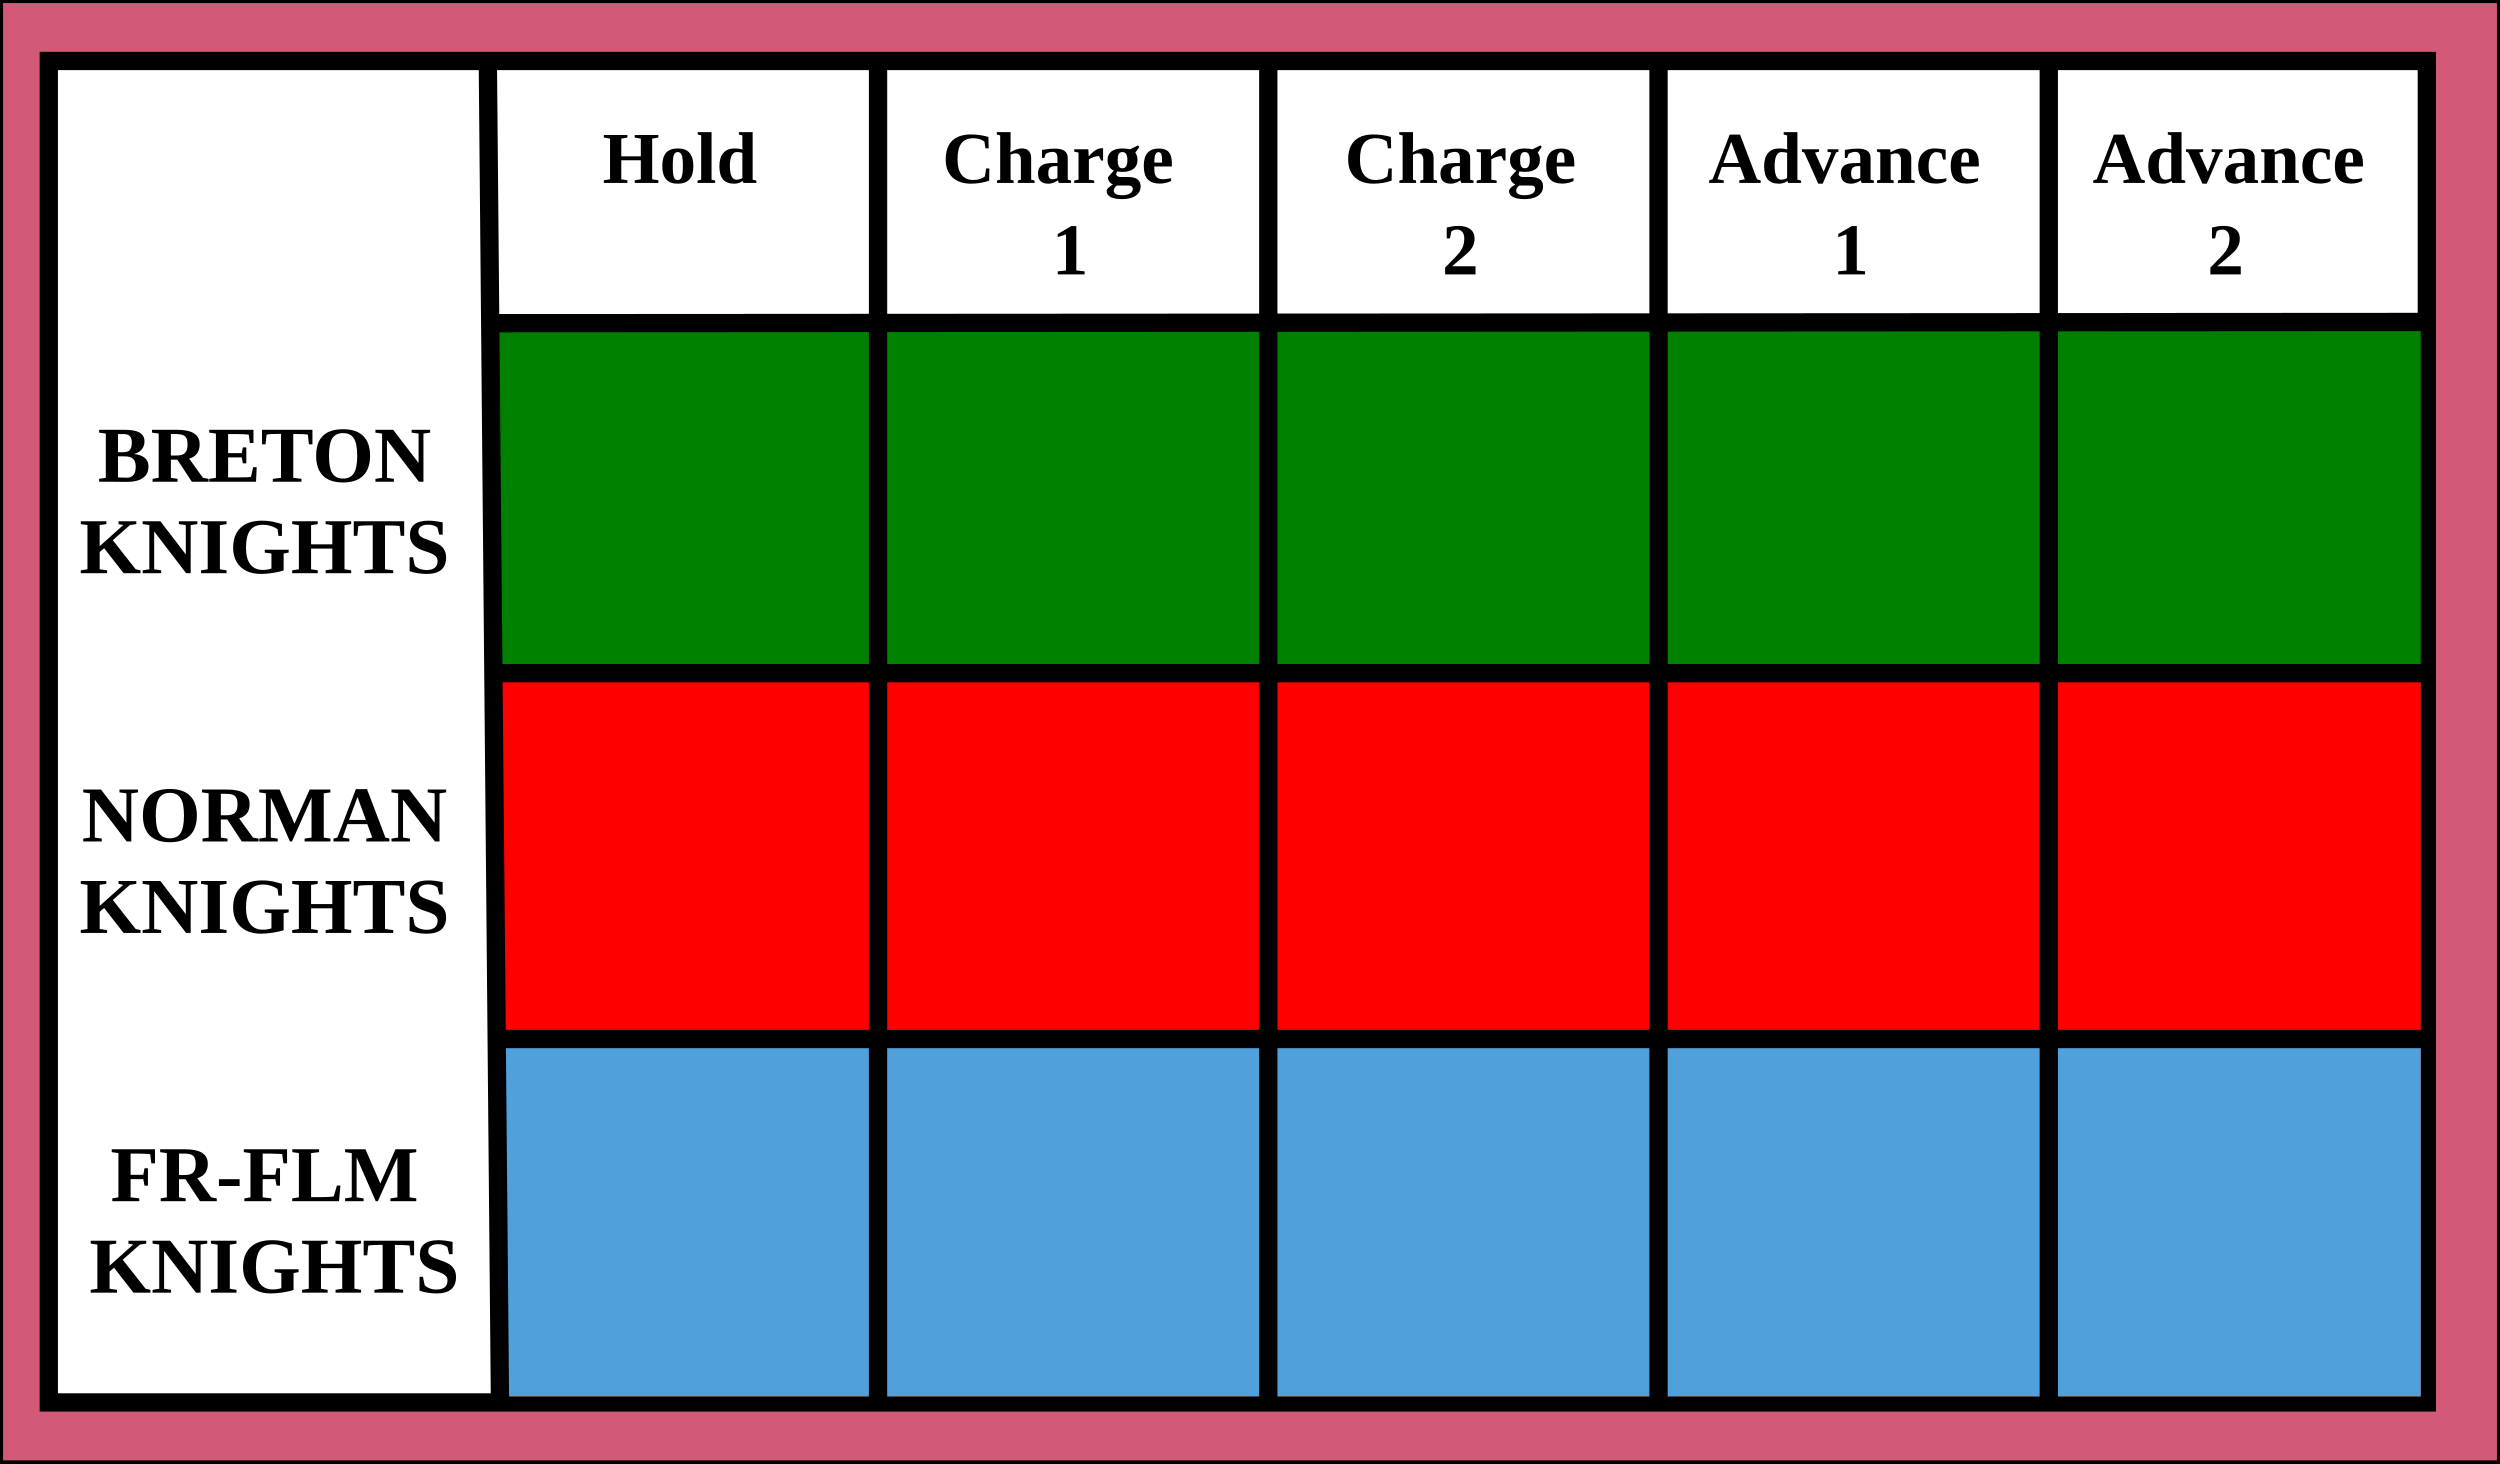
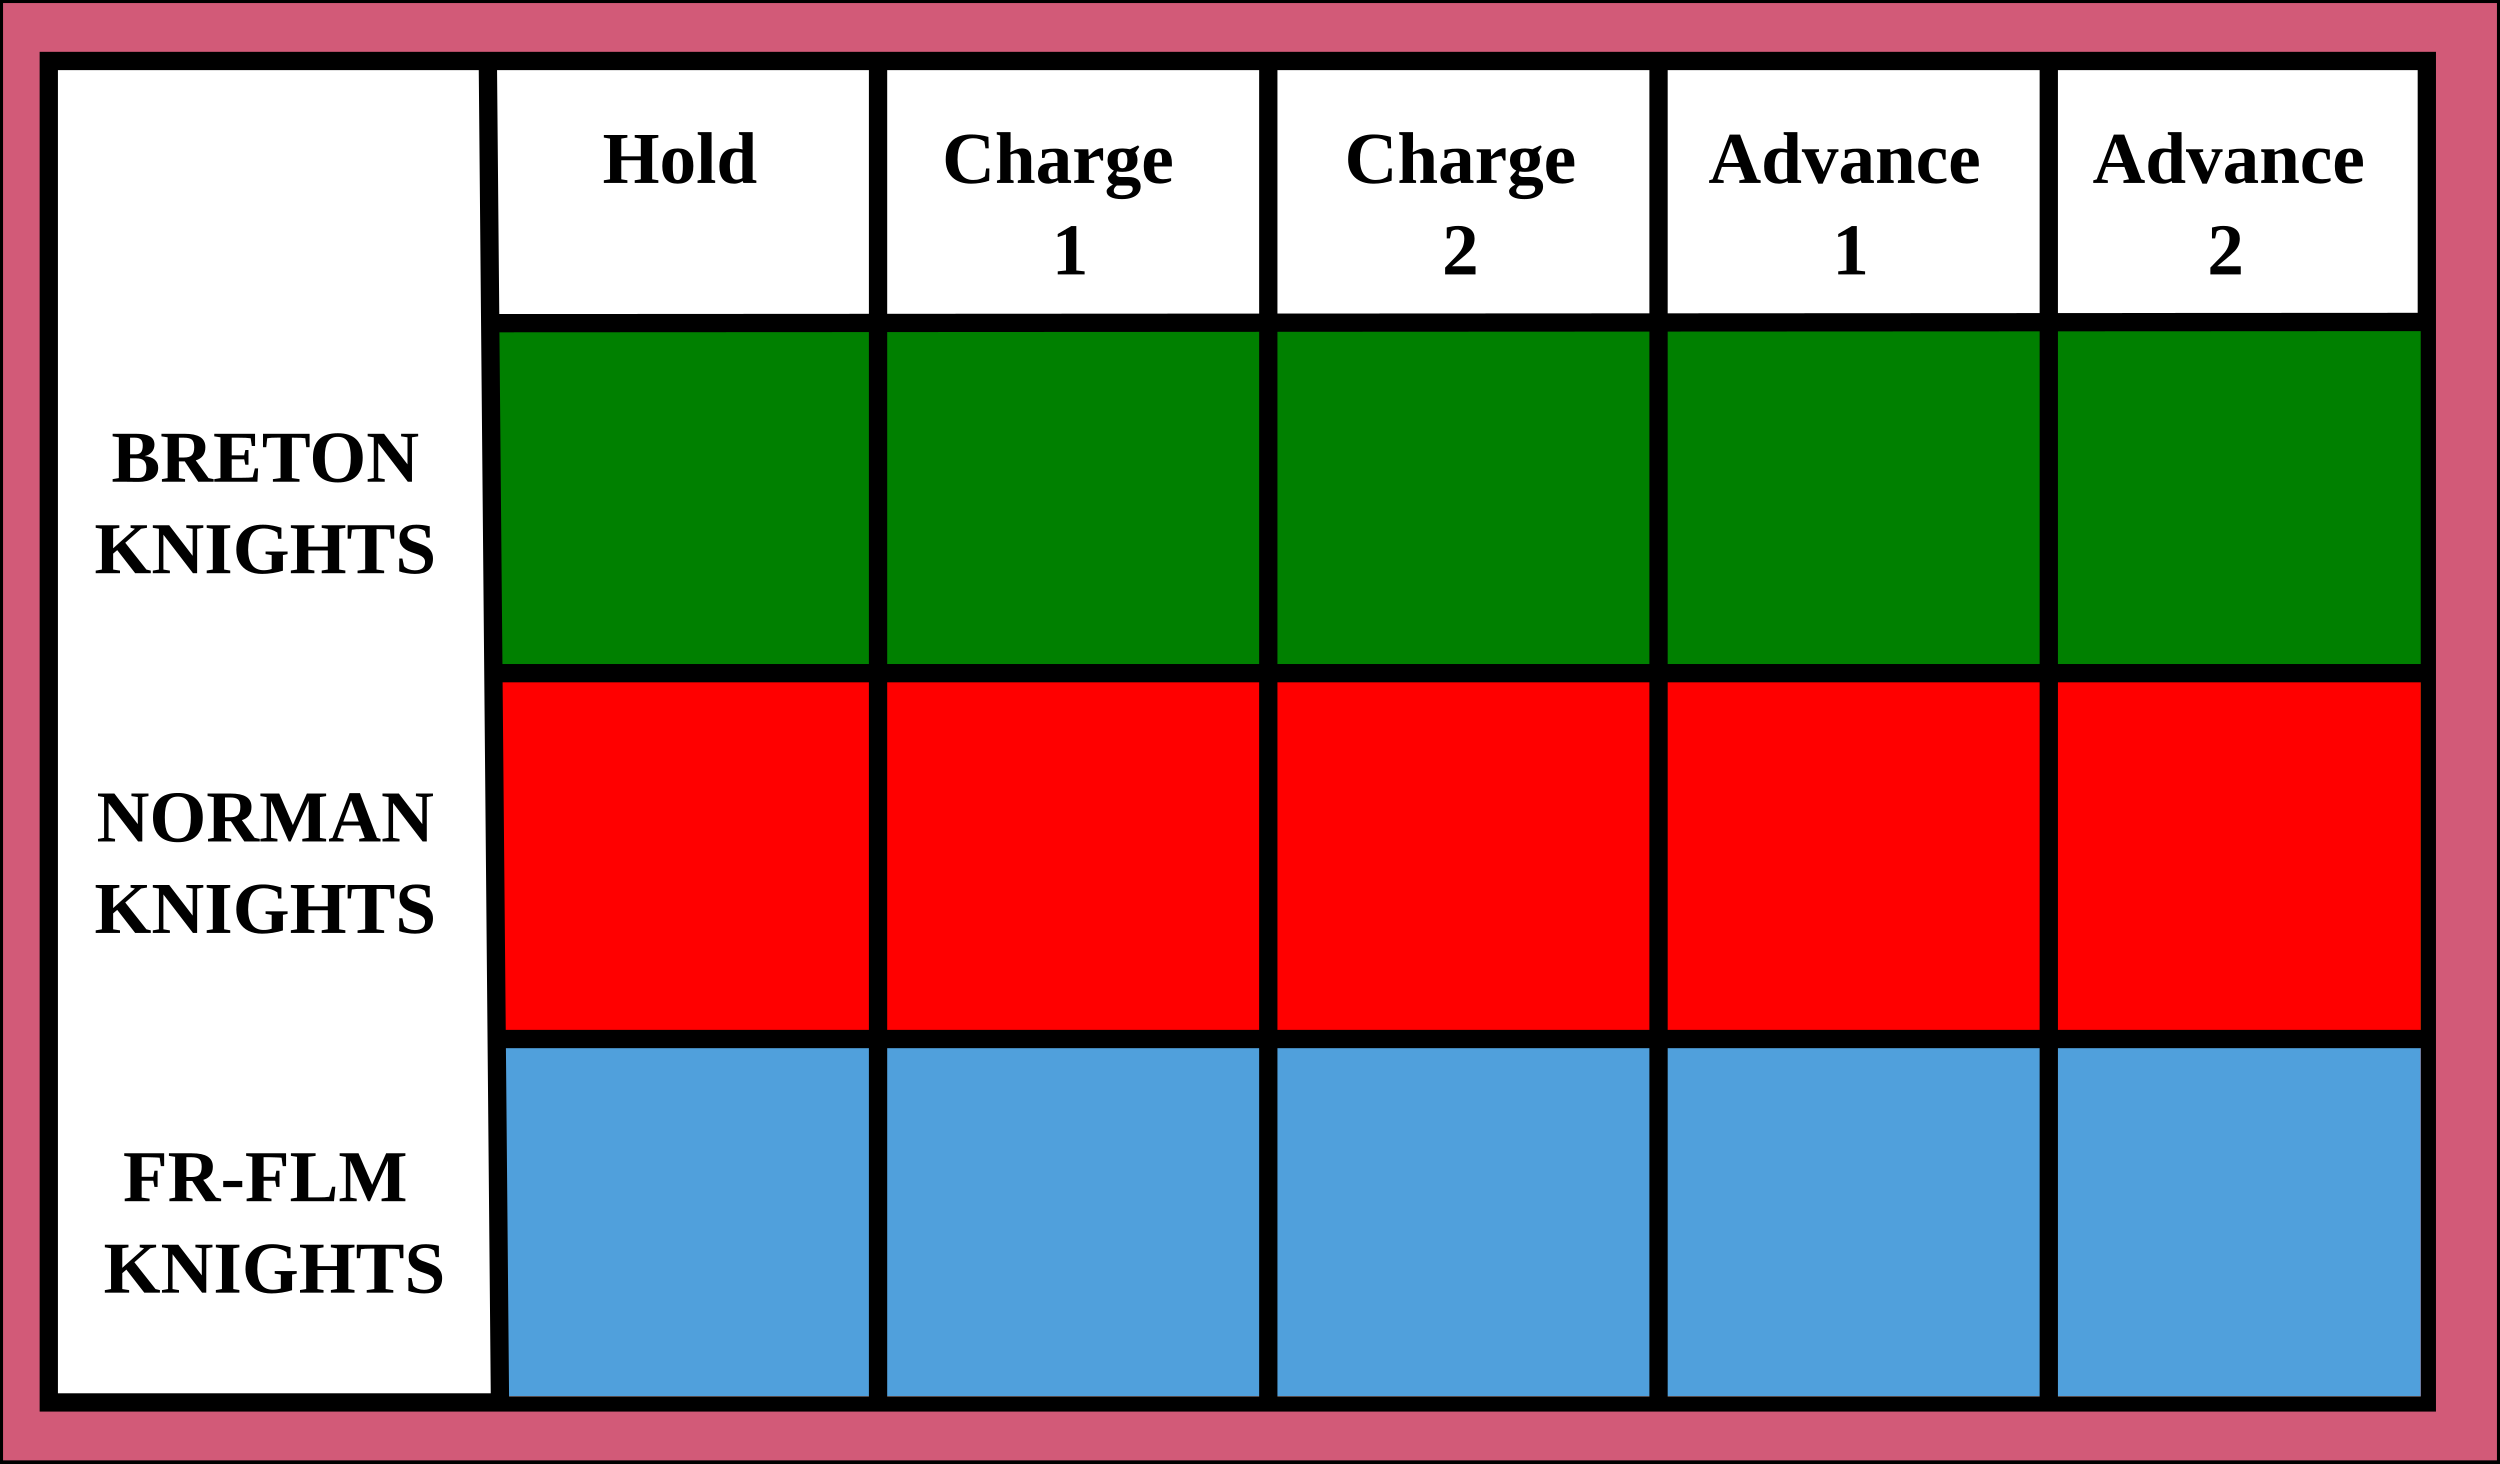
<svg xmlns="http://www.w3.org/2000/svg" width="410" height="240">
  <g id="background">
    <rect id="main_background" width="100%" height="100%" fill="rgb(210,90,120)" stroke="black" stroke-width="1" />
    <rect id="white_background" x="8" y="10" width="390" height="220" fill="white" stroke="black" stroke-width="3" />
    <rect id="green_background" x="81" y="52" width="316" height="177" fill="green" />
    <rect id="red_background" x="81" y="110" width="316" height="119" fill="red" />
    <rect id="blue_background" x="81" y="171" width="316" height="58" fill="rgb(80,160,220)" />
  </g>
  <g id="grid">
    <line id="vertical_line1" x1="80" y1="4%" x2="20%" y2="96%" stroke="black" stroke-width="3" />
    <line id="vertical_line2" x1="144" y1="4%" x2="144" y2="96%" stroke="black" stroke-width="3" />
    <line id="vertical_line3" x1="208" y1="4%" x2="208" y2="96%" stroke="black" stroke-width="3" />
    <line id="vertical_line4" x1="272" y1="4%" x2="272" y2="96%" stroke="black" stroke-width="3" />
    <line id="vertical_line5" x1="336" y1="4%" x2="336" y2="96%" stroke="black" stroke-width="3" />
    <line id="horizontal_line1" x1="80" y1="53" x2="398" y2="22%" stroke="black" stroke-width="3" />
    <line id="horizontal_line2" x1="20%" y1="46%" x2="398" y2="46%" stroke="black" stroke-width="3" />
    <line id="horizontal_line3" x1="20%" y1="71%" x2="398" y2="71%" stroke="black" stroke-width="3" />
  </g>
  <g id="wings">
-     <text font-size="13" font-weight="bold" text-anchor="middle" alignment-baseline="middle">
+     <text font-size="12" font-weight="bold" text-anchor="middle" alignment-baseline="middle">
      <tspan x="45" y="79">BRETON</tspan>
      <tspan x="45" dy="15">KNIGHTS</tspan>
      <tspan x="45" dy="44">NORMAN</tspan>
      <tspan x="45" dy="15">KNIGHTS</tspan>
      <tspan x="45" dy="44">FR-FLM</tspan>
      <tspan x="45" dy="15">KNIGHTS</tspan>
    </text>
  </g>
  <g id="tactics">
    <text font-size="12" font-weight="bold" text-anchor="middle" alignment-baseline="middle">
      <tspan x="113" y="30">Hold</tspan>
      <tspan x="175" y="30">Charge</tspan>
      <tspan x="177" dy="15">1</tspan>
      <tspan x="241" y="30">Charge</tspan>
      <tspan x="241" dy="15">2</tspan>
      <tspan x="304" y="30">Advance</tspan>
      <tspan x="305" dy="15">1</tspan>
      <tspan x="367" y="30">Advance</tspan>
      <tspan x="365" dy="15">2</tspan>
    </text>
  </g>
</svg>
